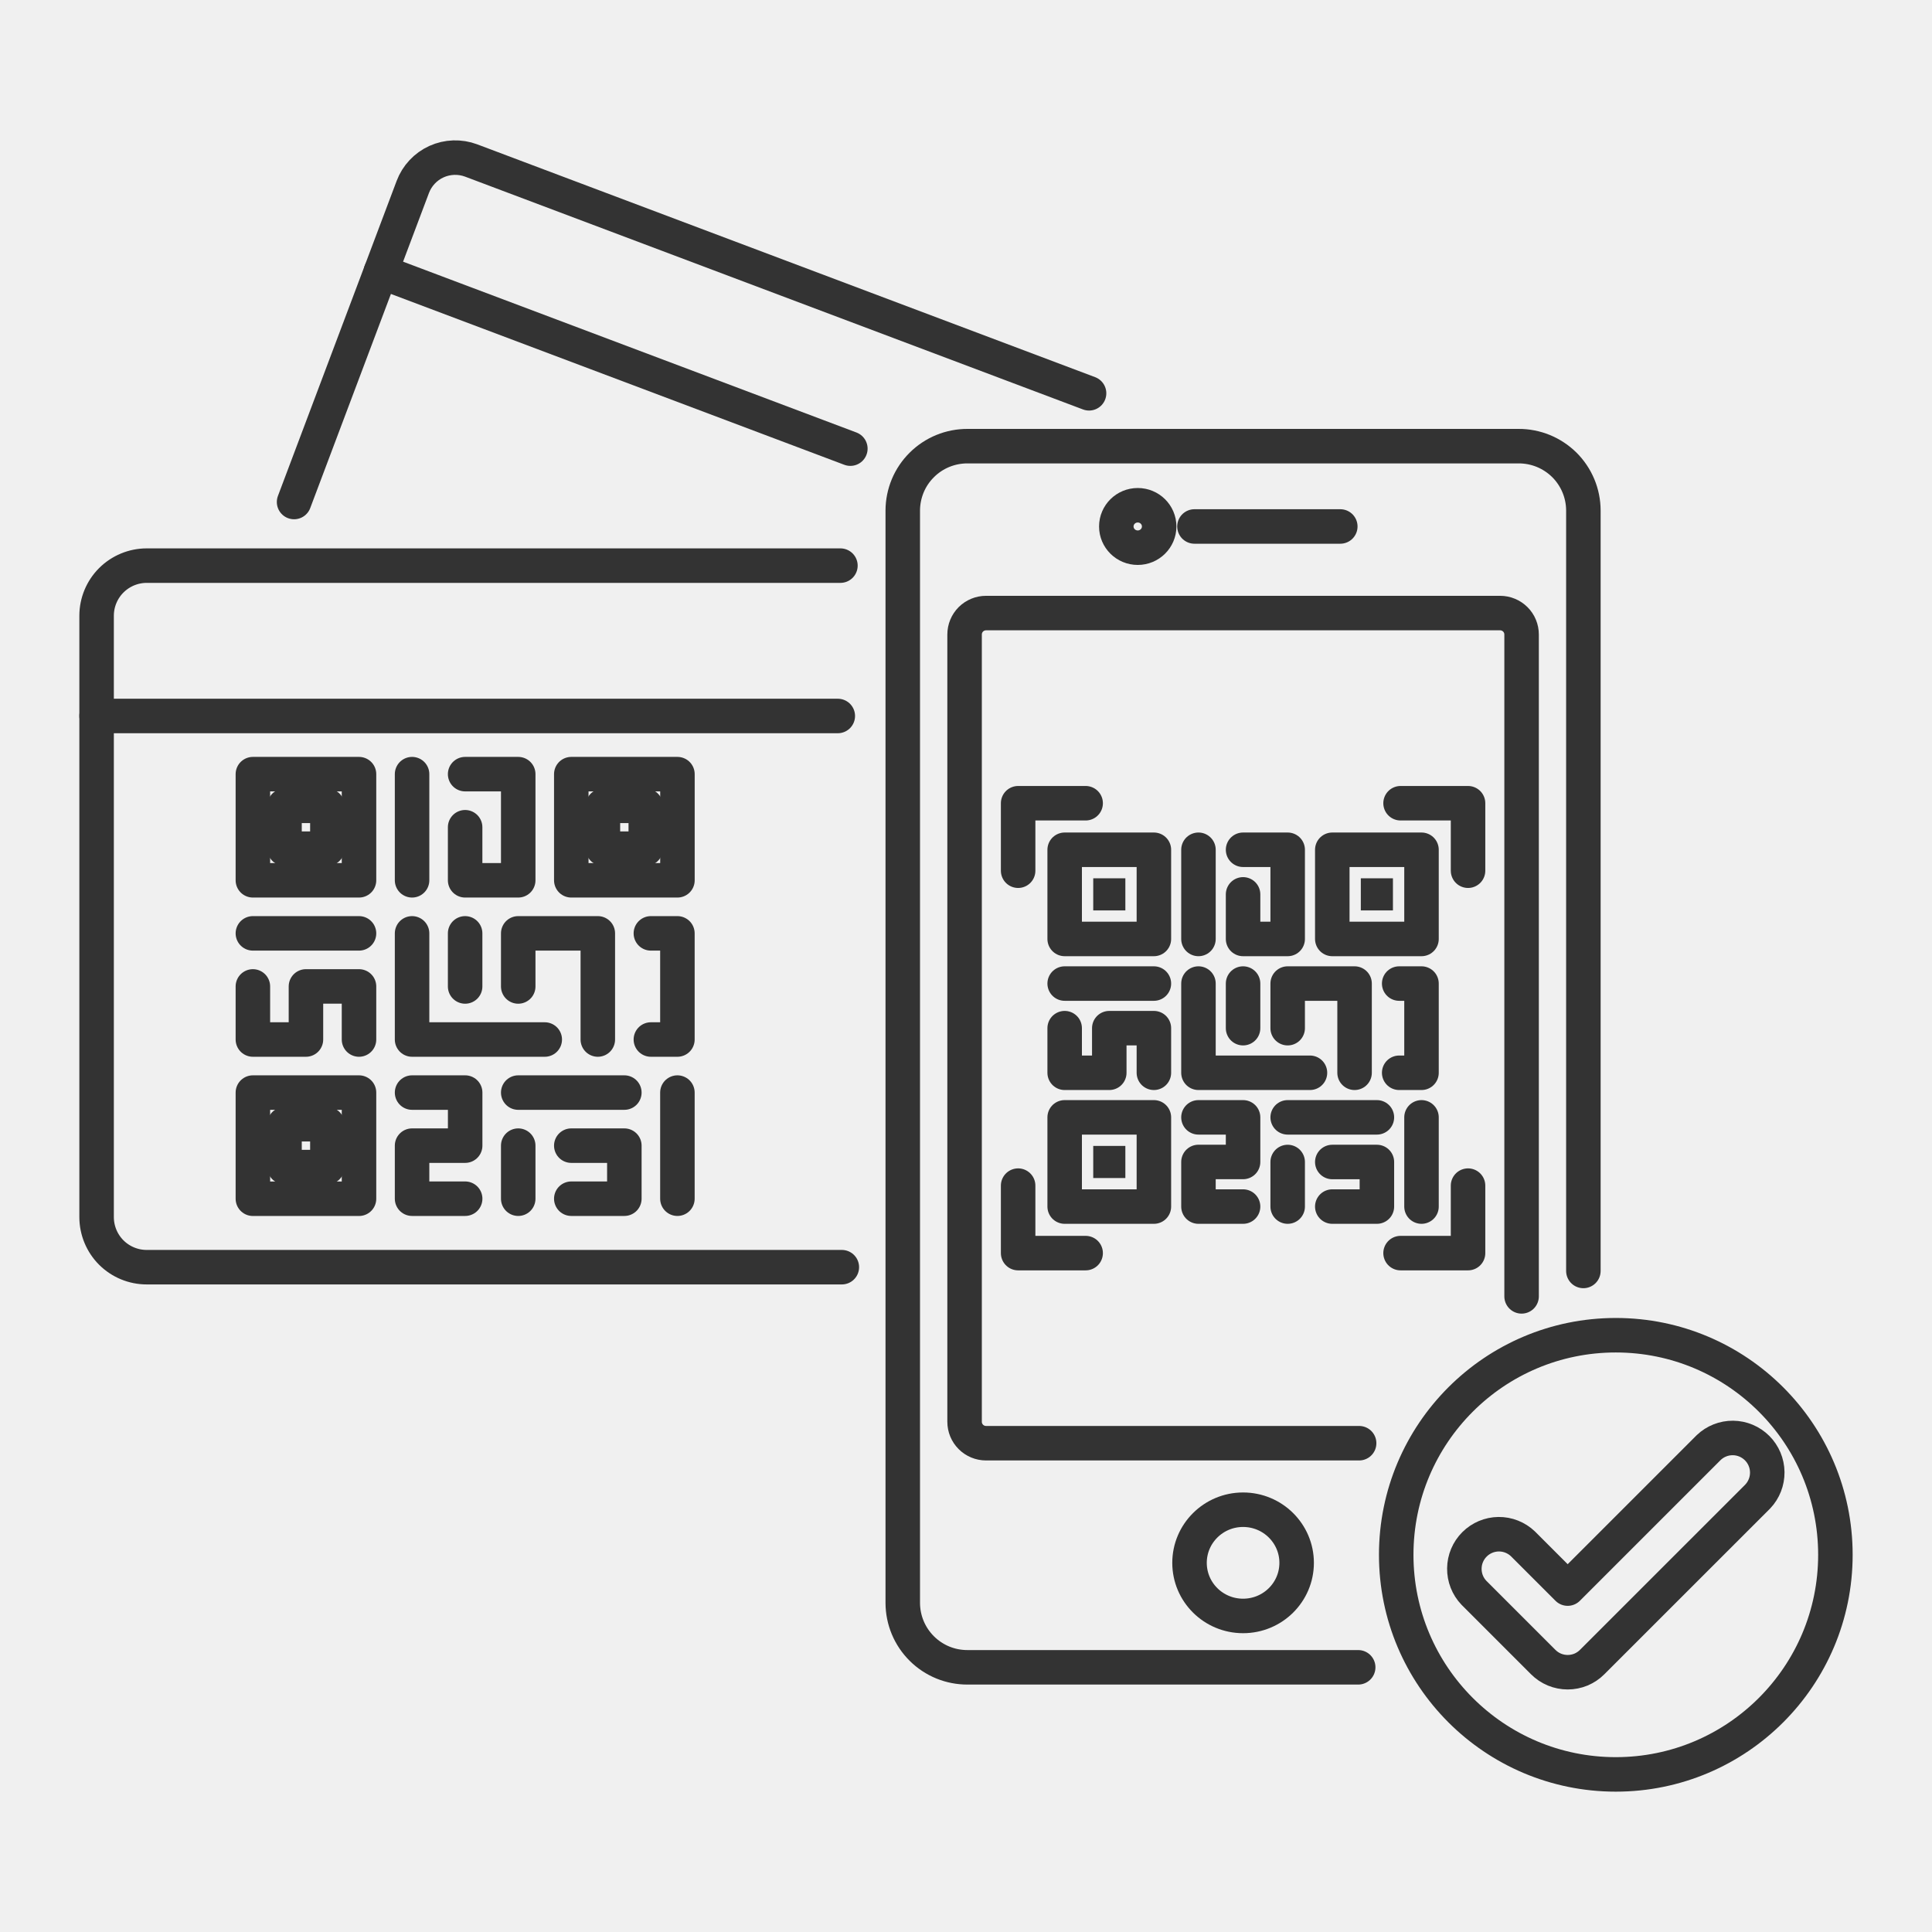
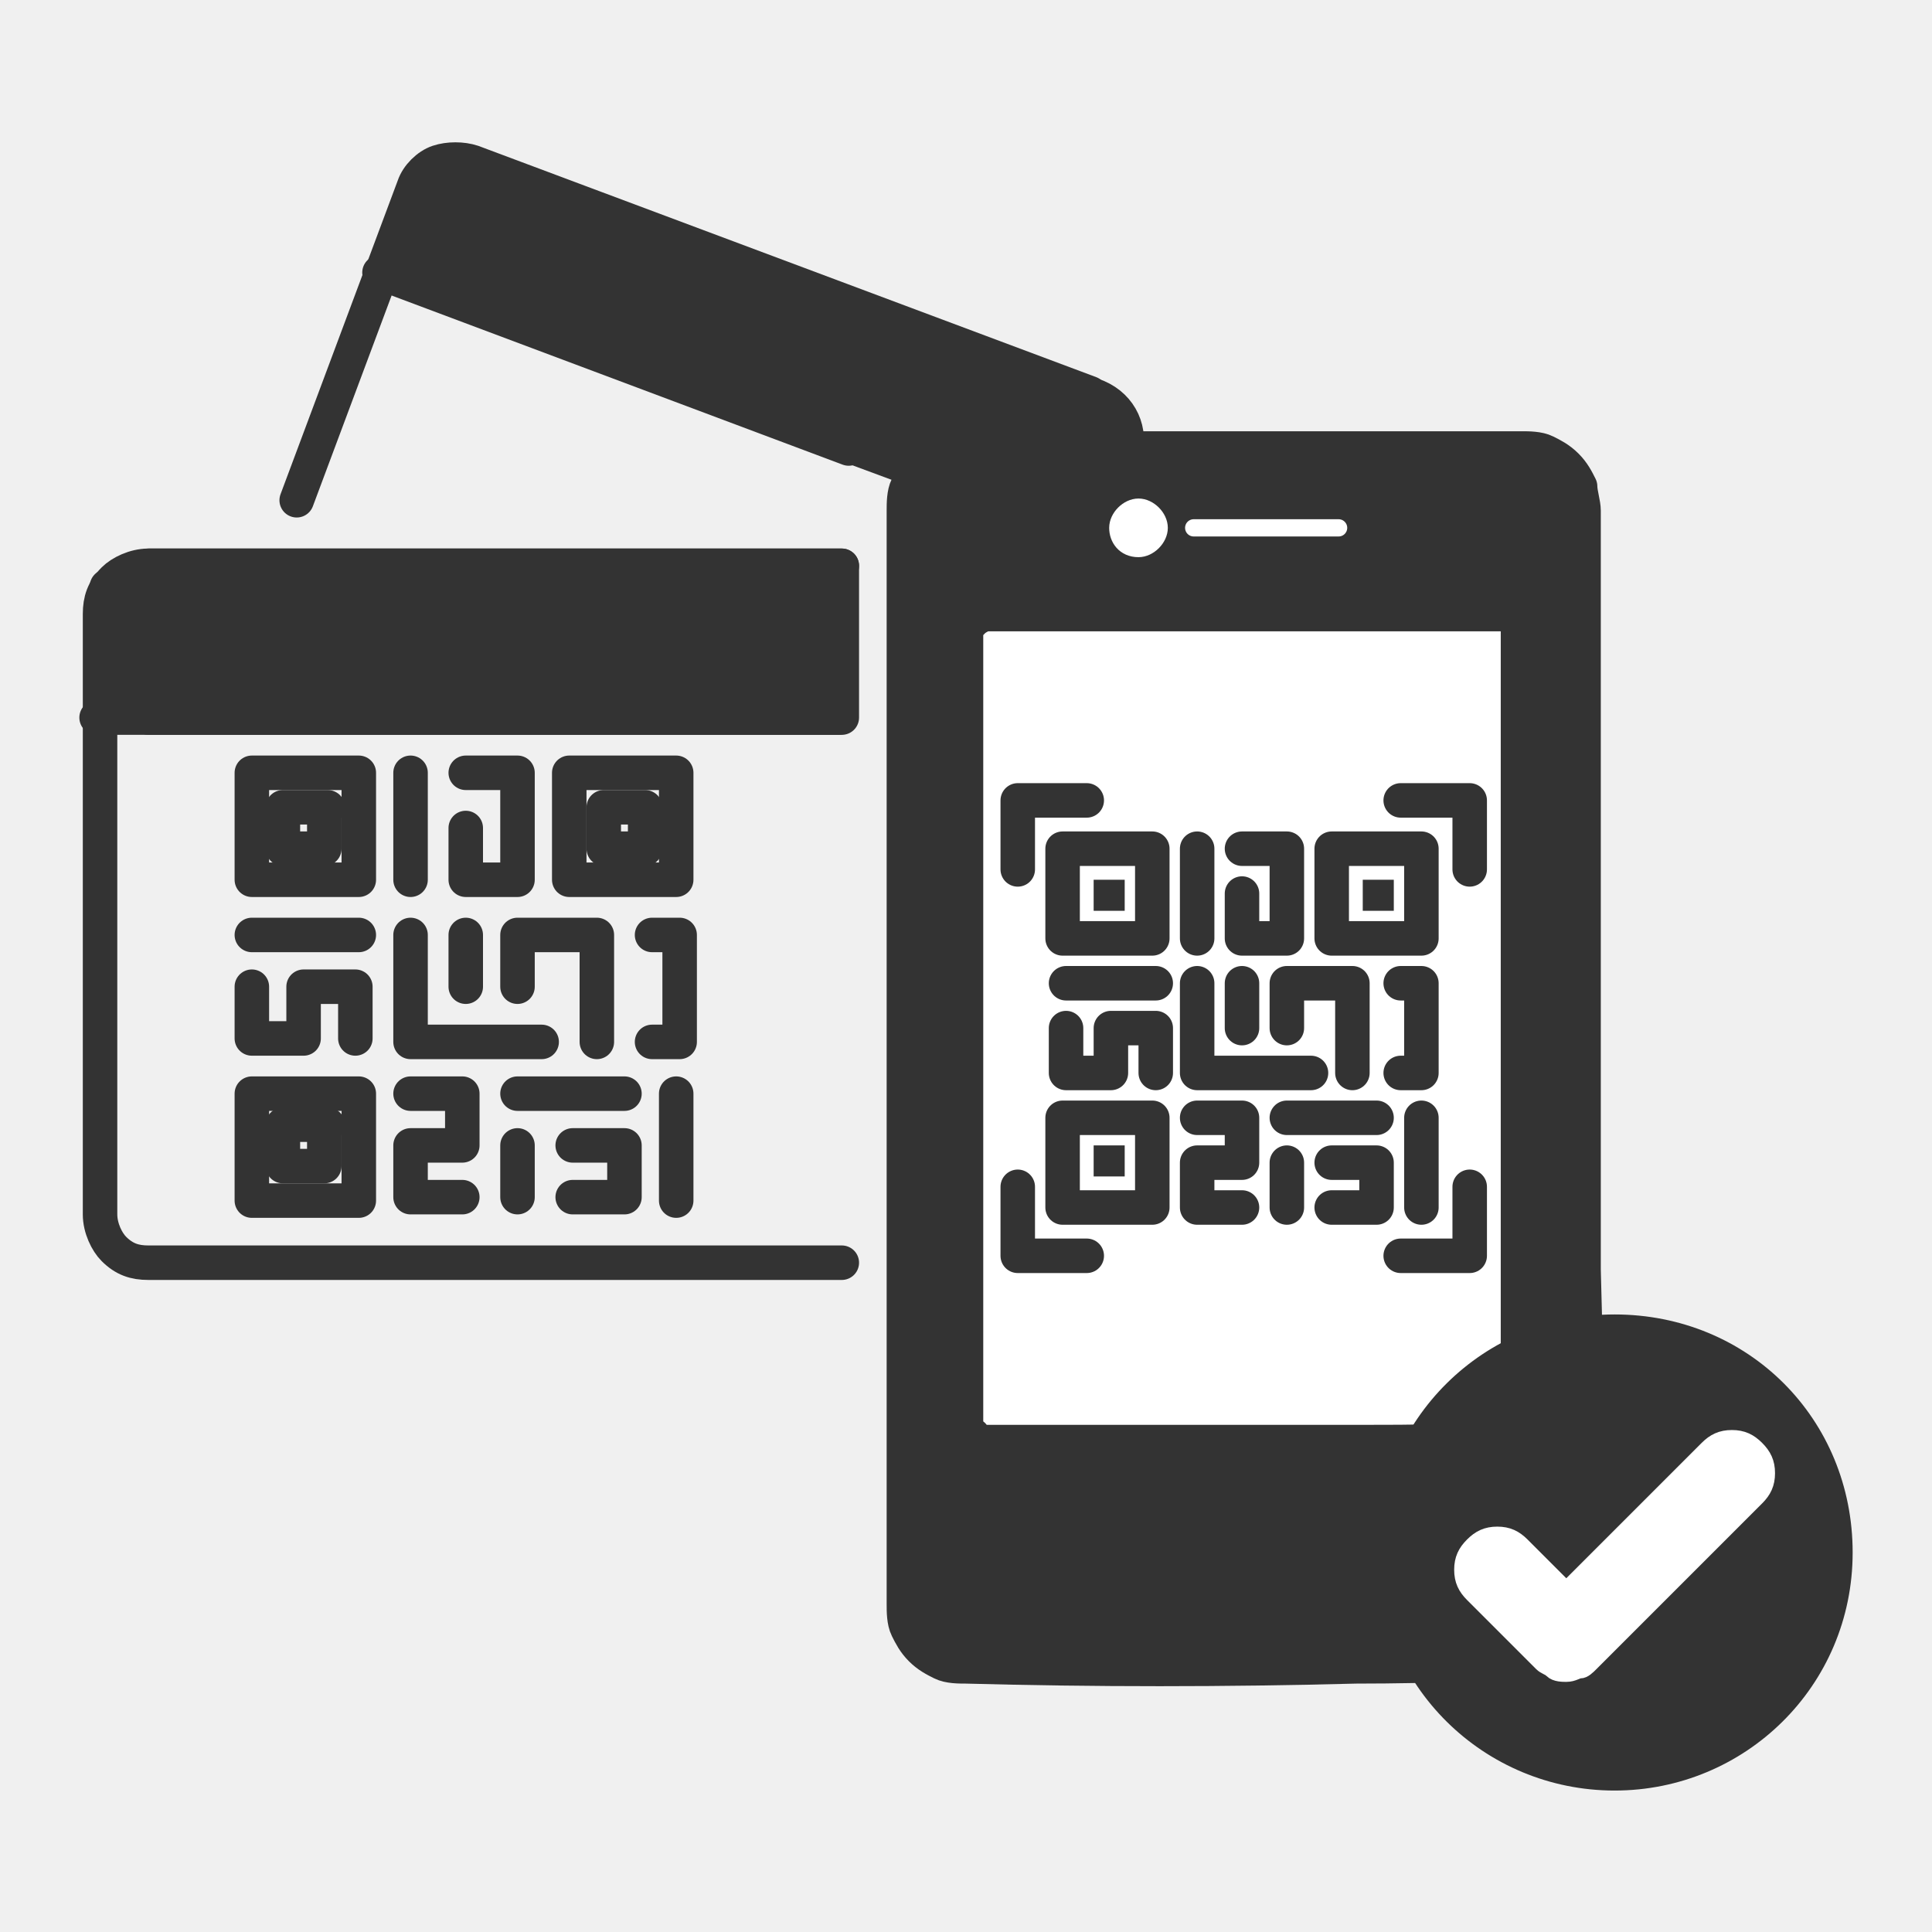
- <svg xmlns="http://www.w3.org/2000/svg" width="56" height="56" viewBox="0 0 56 56" fill="none">
-   <path d="M31.567 11.4L13.657 4.652C13.331 4.53 12.969 4.542 12.652 4.685C12.335 4.829 12.088 5.093 11.965 5.419L8.524 14.551" stroke="#333333" stroke-linecap="round" stroke-linejoin="round" />
-   <path d="M24.36 16.395H4.253C3.867 16.395 3.498 16.549 3.225 16.821C2.953 17.093 2.8 17.463 2.8 17.848V35.28C2.801 35.665 2.954 36.034 3.226 36.306C3.499 36.578 3.868 36.73 4.253 36.73H24.401" stroke="#333333" stroke-linecap="round" stroke-linejoin="round" />
-   <path d="M10.406 22.439H7.33V25.516H10.406V22.439Z" stroke="#333333" stroke-linecap="round" stroke-linejoin="round" />
-   <path d="M9.489 23.357H8.247V24.599H9.489V23.357Z" stroke="#333333" stroke-linecap="round" stroke-linejoin="round" />
-   <path d="M10.406 31.669H7.33V34.746H10.406V31.669Z" stroke="#333333" stroke-linecap="round" stroke-linejoin="round" />
-   <path d="M9.489 32.586H8.247V33.828H9.489V32.586Z" stroke="#333333" stroke-linecap="round" stroke-linejoin="round" />
-   <path d="M19.636 22.439H16.559V25.516H19.636V22.439Z" stroke="#333333" stroke-linecap="round" stroke-linejoin="round" />
-   <path d="M18.718 23.357H17.476V24.599H18.718V23.357Z" stroke="#333333" stroke-linecap="round" stroke-linejoin="round" />
-   <path d="M11.944 22.439V25.516" stroke="#333333" stroke-linecap="round" stroke-linejoin="round" />
-   <path d="M13.482 22.439H15.021V25.516H13.482V23.978" stroke="#333333" stroke-linecap="round" stroke-linejoin="round" />
-   <path d="M7.33 27.054H10.406" stroke="#333333" stroke-linecap="round" stroke-linejoin="round" />
-   <path d="M7.33 28.592V30.131H8.868V28.592H10.406V30.131" stroke="#333333" stroke-linecap="round" stroke-linejoin="round" />
-   <path d="M11.944 27.054V30.131H15.79" stroke="#333333" stroke-linecap="round" stroke-linejoin="round" />
-   <path d="M13.482 27.054V28.593" stroke="#333333" stroke-linecap="round" stroke-linejoin="round" />
-   <path d="M11.944 31.669H13.483V33.207H11.944V34.745H13.483" stroke="#333333" stroke-linecap="round" stroke-linejoin="round" />
-   <path d="M15.021 28.593V27.054H17.328V30.131" stroke="#333333" stroke-linecap="round" stroke-linejoin="round" />
-   <path d="M18.866 27.054H19.635V30.131H18.866" stroke="#333333" stroke-linecap="round" stroke-linejoin="round" />
-   <path d="M19.635 31.669V34.745" stroke="#333333" stroke-linecap="round" stroke-linejoin="round" />
-   <path d="M15.021 31.669H18.097" stroke="#333333" stroke-linecap="round" stroke-linejoin="round" />
-   <path d="M15.021 33.207V34.745" stroke="#333333" stroke-linecap="round" stroke-linejoin="round" />
-   <path d="M16.559 33.207H18.097V34.745H16.559" stroke="#333333" stroke-linecap="round" stroke-linejoin="round" />
-   <path d="M45.895 36.839V14.794C45.894 14.549 45.845 14.305 45.75 14.079C45.655 13.852 45.516 13.646 45.342 13.473C45.167 13.301 44.96 13.164 44.733 13.071C44.505 12.978 44.262 12.931 44.016 12.932H28.046C27.8 12.931 27.557 12.978 27.329 13.071C27.102 13.164 26.895 13.301 26.721 13.474C26.546 13.647 26.407 13.852 26.312 14.079C26.218 14.306 26.168 14.549 26.167 14.794V46.464C26.168 46.71 26.217 46.953 26.312 47.18C26.407 47.407 26.546 47.612 26.72 47.785C26.895 47.959 27.102 48.096 27.329 48.189C27.556 48.282 27.8 48.329 28.046 48.328H39.368" stroke="#333333" stroke-linecap="round" stroke-linejoin="round" />
-   <path d="M32.978 15.875C33.321 15.875 33.599 15.6 33.599 15.26C33.599 14.92 33.321 14.645 32.978 14.645C32.635 14.645 32.357 14.92 32.357 15.26C32.357 15.6 32.635 15.875 32.978 15.875Z" stroke="#333333" stroke-linecap="round" stroke-linejoin="round" />
-   <path d="M34.622 15.26H38.849" stroke="#333333" stroke-linecap="round" stroke-linejoin="round" />
-   <path d="M36.031 46.839C36.889 46.839 37.584 46.15 37.584 45.3C37.584 44.45 36.889 43.76 36.031 43.76C35.174 43.76 34.479 44.45 34.479 45.3C34.479 46.15 35.174 46.839 36.031 46.839Z" stroke="#333333" stroke-linecap="round" stroke-linejoin="round" />
-   <path d="M39.395 41.832H28.58C28.415 41.832 28.257 41.766 28.141 41.65C28.024 41.533 27.959 41.376 27.959 41.211V18.392C27.959 18.227 28.024 18.069 28.14 17.952C28.257 17.836 28.415 17.77 28.58 17.77H43.483C43.565 17.77 43.645 17.786 43.721 17.818C43.796 17.849 43.864 17.895 43.922 17.952C43.98 18.01 44.026 18.078 44.057 18.154C44.088 18.229 44.104 18.31 44.104 18.392V37.576" stroke="#333333" stroke-linecap="round" stroke-linejoin="round" />
-   <path d="M29.511 25.238V23.282H31.468" stroke="#333333" stroke-linecap="round" stroke-linejoin="round" />
-   <path d="M42.552 25.238V23.282H40.596" stroke="#333333" stroke-linecap="round" stroke-linejoin="round" />
-   <path d="M29.511 34.366V36.322H31.468" stroke="#333333" stroke-linecap="round" stroke-linejoin="round" />
-   <path d="M42.552 34.366V36.322H40.596" stroke="#333333" stroke-linecap="round" stroke-linejoin="round" />
-   <path d="M33.446 24.631H30.86V27.216H33.446V24.631Z" stroke="#333333" stroke-linecap="round" stroke-linejoin="round" />
-   <path d="M32.619 25.458H31.688V26.389H32.619V25.458Z" fill="#333333" />
-   <path d="M33.446 32.387H30.86V34.973H33.446V32.387Z" stroke="#333333" stroke-linecap="round" stroke-linejoin="round" />
-   <path d="M32.619 33.215H31.688V34.146H32.619V33.215Z" fill="#333333" />
-   <path d="M41.203 24.631H38.617V27.216H41.203V24.631Z" stroke="#333333" stroke-linecap="round" stroke-linejoin="round" />
-   <path d="M40.375 25.458H39.444V26.389H40.375V25.458Z" fill="#333333" />
-   <path d="M34.738 24.631V27.216" stroke="#333333" stroke-linecap="round" stroke-linejoin="round" />
-   <path d="M36.031 24.631H37.324V27.216H36.031V25.924" stroke="#333333" stroke-linecap="round" stroke-linejoin="round" />
-   <path d="M30.86 28.509H33.446" stroke="#333333" stroke-linecap="round" stroke-linejoin="round" />
-   <path d="M30.86 29.802V31.095H32.153V29.802H33.446V31.095" stroke="#333333" stroke-linecap="round" stroke-linejoin="round" />
-   <path d="M34.738 28.509V31.095H37.97" stroke="#333333" stroke-linecap="round" stroke-linejoin="round" />
-   <path d="M36.031 28.509V29.802" stroke="#333333" stroke-linecap="round" stroke-linejoin="round" />
-   <path d="M34.738 32.387H36.031V33.68H34.738V34.973H36.031" stroke="#333333" stroke-linecap="round" stroke-linejoin="round" />
-   <path d="M37.324 29.802V28.509H39.263V31.095" stroke="#333333" stroke-linecap="round" stroke-linejoin="round" />
-   <path d="M40.556 28.509H41.203V31.095H40.556" stroke="#333333" stroke-linecap="round" stroke-linejoin="round" />
-   <path d="M41.203 32.387V34.973" stroke="#333333" stroke-linecap="round" stroke-linejoin="round" />
-   <path d="M37.324 32.387H39.91" stroke="#333333" stroke-linecap="round" stroke-linejoin="round" />
-   <path d="M37.324 33.681V34.973" stroke="#333333" stroke-linecap="round" stroke-linejoin="round" />
-   <path d="M38.617 33.681H39.91V34.973H38.617" stroke="#333333" stroke-linecap="round" stroke-linejoin="round" />
-   <path d="M46.835 51.432C50.35 51.432 53.2 48.582 53.2 45.067C53.2 41.552 50.35 38.702 46.835 38.702C43.32 38.702 40.47 41.552 40.47 45.067C40.47 48.582 43.32 51.432 46.835 51.432Z" stroke="#333333" stroke-linecap="round" stroke-linejoin="round" />
-   <path d="M45.44 48.47C45.308 48.47 45.178 48.444 45.056 48.394C44.934 48.343 44.824 48.269 44.731 48.176L42.722 46.167C42.541 45.978 42.442 45.725 42.445 45.462C42.448 45.2 42.553 44.95 42.739 44.764C42.924 44.579 43.175 44.473 43.437 44.47C43.699 44.467 43.952 44.567 44.142 44.748L45.44 46.046L49.528 41.958C49.718 41.777 49.971 41.677 50.233 41.68C50.495 41.683 50.746 41.789 50.931 41.974C51.117 42.16 51.222 42.41 51.225 42.673C51.228 42.935 51.129 43.188 50.948 43.378L46.15 48.175C46.057 48.269 45.946 48.343 45.825 48.394C45.703 48.444 45.572 48.47 45.44 48.47V48.47Z" stroke="#333333" stroke-linecap="round" stroke-linejoin="round" />
-   <path d="M11.039 7.876L24.648 13.004" stroke="#333333" stroke-linecap="round" stroke-linejoin="round" />
-   <path d="M2.8 20.753H24.284" stroke="#333333" stroke-linecap="round" stroke-linejoin="round" />
+ <svg xmlns="http://www.w3.org/2000/svg" version="1.1" id="Layer_1" x="0px" y="0px" viewBox="0 0 56 56" style="enable-background:new 0 0 56 56;" xml:space="preserve">
+   <style type="text/css">
+ 	.st0{fill:none;stroke:#333333;stroke-linecap:round;stroke-linejoin:round;}
+ 	.st1{fill:#333333;stroke:#333333;stroke-linecap:round;stroke-linejoin:round;}
+ 	.st2{fill:none;stroke:#FFFFFF;stroke-width:0.5;stroke-linecap:round;stroke-linejoin:round;}
+ 	.st3{fill:#FFFFFF;stroke:#333333;stroke-linecap:round;stroke-linejoin:round;}
+ 	.st4{fill:#333333;}
+ 	.st5{fill:#FFFFFF;stroke:#FFFFFF;stroke-width:0.5;stroke-linecap:round;stroke-linejoin:round;}
+ </style>
+   <path class="st0" d="M31.6,11.4L13.7,4.7c-0.3-0.1-0.7-0.1-1,0c-0.3,0.1-0.6,0.4-0.7,0.7l-3.4,9.1" />
+   <path class="st0" d="M24.4,16.4H4.3c-0.4,0-0.8,0.2-1,0.4c-0.3,0.3-0.4,0.6-0.4,1v17.4c0,0.4,0.2,0.8,0.4,1c0.3,0.3,0.6,0.4,1,0.4  h20.1" />
+   <path class="st0" d="M10.4,22.4H7.3v3.1h3.1V22.4z" />
+   <path class="st0" d="M9.5,23.4H8.2v1.2h1.2V23.4z" />
+   <path class="st0" d="M10.4,31.7H7.3v3.1h3.1V31.7z" />
+   <path class="st0" d="M9.5,32.6H8.2v1.2h1.2V32.6z" />
+   <path class="st0" d="M19.6,22.4h-3.1v3.1h3.1V22.4z" />
+   <path class="st0" d="M18.7,23.4h-1.2v1.2h1.2V23.4z" />
+   <path class="st0" d="M11.9,22.4v3.1" />
+   <path class="st0" d="M13.5,22.4H15v3.1h-1.5V24" />
+   <path class="st0" d="M7.3,27.1h3.1" />
+   <path class="st0" d="M7.3,28.6v1.5h1.5v-1.5h1.5v1.5" />
+   <path class="st0" d="M11.9,27.1v3.1h3.8" />
+   <path class="st0" d="M13.5,27.1v1.5" />
+   <path class="st0" d="M11.9,31.7h1.5v1.5h-1.5v1.5h1.5" />
+   <path class="st0" d="M15,28.6v-1.5h2.3v3.1" />
+   <path class="st0" d="M18.9,27.1h0.8v3.1h-0.8" />
+   <path class="st0" d="M19.6,31.7v3.1" />
+   <path class="st0" d="M15,31.7h3.1" />
+   <path class="st0" d="M15,33.2v1.5" />
+   <path class="st0" d="M16.6,33.2h1.5v1.5h-1.5" />
+   <path class="st1" d="M45.9,36.8c0-7.3,0-14.7,0-22c0-0.2-0.1-0.5-0.1-0.7c-0.1-0.2-0.2-0.4-0.4-0.6c-0.2-0.2-0.4-0.3-0.6-0.4  c-0.2-0.1-0.5-0.1-0.7-0.1H28c-0.2,0-0.5,0-0.7,0.1c-0.2,0.1-0.4,0.2-0.6,0.4c-0.2,0.2-0.3,0.4-0.4,0.6s-0.1,0.5-0.1,0.7v31.7  c0,0.2,0,0.5,0.1,0.7c0.1,0.2,0.2,0.4,0.4,0.6c0.2,0.2,0.4,0.3,0.6,0.4c0.2,0.1,0.5,0.1,0.7,0.1c3.7,0.1,7.5,0.1,11.3,0  c2.3,0,4.6-0.1,6.8-0.2C46.1,44.4,46,40.6,45.9,36.8z" />
+   <path class="st2" d="M34.6,15.3h4.2" />
+   <path class="st0" d="M36,46.8c0.9,0,1.6-0.7,1.6-1.5c0-0.9-0.7-1.5-1.6-1.5c-0.9,0-1.6,0.7-1.6,1.5C34.5,46.1,35.2,46.8,36,46.8z" />
+   <path class="st3" d="M39.4,41.8c-6,0-10.4,0-10.8,0c-0.1,0-0.3,0-0.4-0.2C28,41.5,28,41.4,28,41.2V18.4c0-0.2,0.1-0.3,0.2-0.4  c0.1-0.1,0.3-0.2,0.4-0.2h14.9c0.1,0,0.2,0,0.2,0s0.1,0.1,0.2,0.1c0.1,0.1,0.1,0.1,0.1,0.2s0,0.2,0,0.2v19.2c0,0.8,0,1.7,0,2.5  c0,0.5,0,1.1,0,1.6C42.5,41.8,41,41.8,39.4,41.8z" />
+   <path class="st0" d="M29.5,25.2v-2h2" />
+   <path class="st0" d="M42.6,25.2v-2h-2" />
+   <path class="st0" d="M29.5,34.4v2h2" />
+   <path class="st0" d="M42.6,34.4v2h-2" />
+   <path class="st0" d="M33.4,24.6h-2.6v2.6h2.6V24.6z" />
+   <path class="st4" d="M32.6,25.5h-0.9v0.9h0.9V25.5z" />
+   <path class="st0" d="M33.4,32.4h-2.6V35h2.6V32.4z" />
+   <path class="st4" d="M32.6,33.2h-0.9v0.9h0.9V33.2z" />
+   <path class="st0" d="M41.2,24.6h-2.6v2.6h2.6V24.6z" />
+   <path class="st4" d="M40.4,25.5h-0.9v0.9h0.9V25.5z" />
+   <path class="st0" d="M34.7,24.6v2.6" />
+   <path class="st0" d="M36,24.6h1.3v2.6H36v-1.3" />
+   <path class="st0" d="M30.9,28.5h2.6" />
+   <path class="st0" d="M30.9,29.8v1.3h1.3v-1.3h1.3v1.3" />
+   <path class="st0" d="M34.7,28.5v2.6H38" />
+   <path class="st0" d="M36,28.5v1.3" />
+   <path class="st0" d="M34.7,32.4H36v1.3h-1.3V35H36" />
+   <path class="st0" d="M37.3,29.8v-1.3h1.9v2.6" />
+   <path class="st0" d="M40.6,28.5h0.6v2.6h-0.6" />
+   <path class="st0" d="M41.2,32.4V35" />
+   <path class="st0" d="M37.3,32.4h2.6" />
+   <path class="st0" d="M37.3,33.7V35" />
+   <path class="st0" d="M38.6,33.7h1.3V35h-1.3" />
+   <path class="st1" d="M46.8,51.4c3.5,0,6.4-2.8,6.4-6.4s-2.8-6.4-6.4-6.4c-3.5,0-6.4,2.8-6.4,6.4S43.3,51.4,46.8,51.4z" />
+   <path class="st5" d="M45.4,48.5c-0.1,0-0.3,0-0.4-0.1c-0.1-0.1-0.2-0.1-0.3-0.2l-2-2c-0.2-0.2-0.3-0.4-0.3-0.7  c0-0.3,0.1-0.5,0.3-0.7c0.2-0.2,0.4-0.3,0.7-0.3c0.3,0,0.5,0.1,0.7,0.3l1.3,1.3l4.1-4.1c0.2-0.2,0.4-0.3,0.7-0.3  c0.3,0,0.5,0.1,0.7,0.3c0.2,0.2,0.3,0.4,0.3,0.7c0,0.3-0.1,0.5-0.3,0.7l-4.8,4.8c-0.1,0.1-0.2,0.2-0.3,0.2  C45.7,48.4,45.6,48.5,45.4,48.5L45.4,48.5z" />
+   <path class="st0" d="M11,7.9L24.6,13" />
+   <path class="st0" d="M2.8,20.8h21.5" />
+   <path class="st3" d="M22.4,41.4" />
+   <rect x="4.3" y="16.4" class="st1" width="20.1" height="4.4" />
+   <rect x="3.1" y="17" class="st1" width="1" height="3.5" />
+   <path class="st1" d="M30.5,15.1l-17-6.3c-0.7-0.3-1-1-0.8-1.7L13.1,6c0.3-0.7,1-1,1.7-0.8l17,6.3c0.7,0.3,1,1,0.8,1.7l-0.4,1.2  C31.9,15,31.2,15.4,30.5,15.1z" />
+   <rect x="12" y="5" transform="matrix(0.9387 0.3447 -0.3447 0.9387 2.9775 -3.9113)" class="st1" width="1" height="2.8" />
+   <path class="st5" d="M33,15.9c0.3,0,0.6-0.3,0.6-0.6s-0.3-0.6-0.6-0.6c-0.3,0-0.6,0.3-0.6,0.6S32.6,15.9,33,15.9z" />
</svg>
